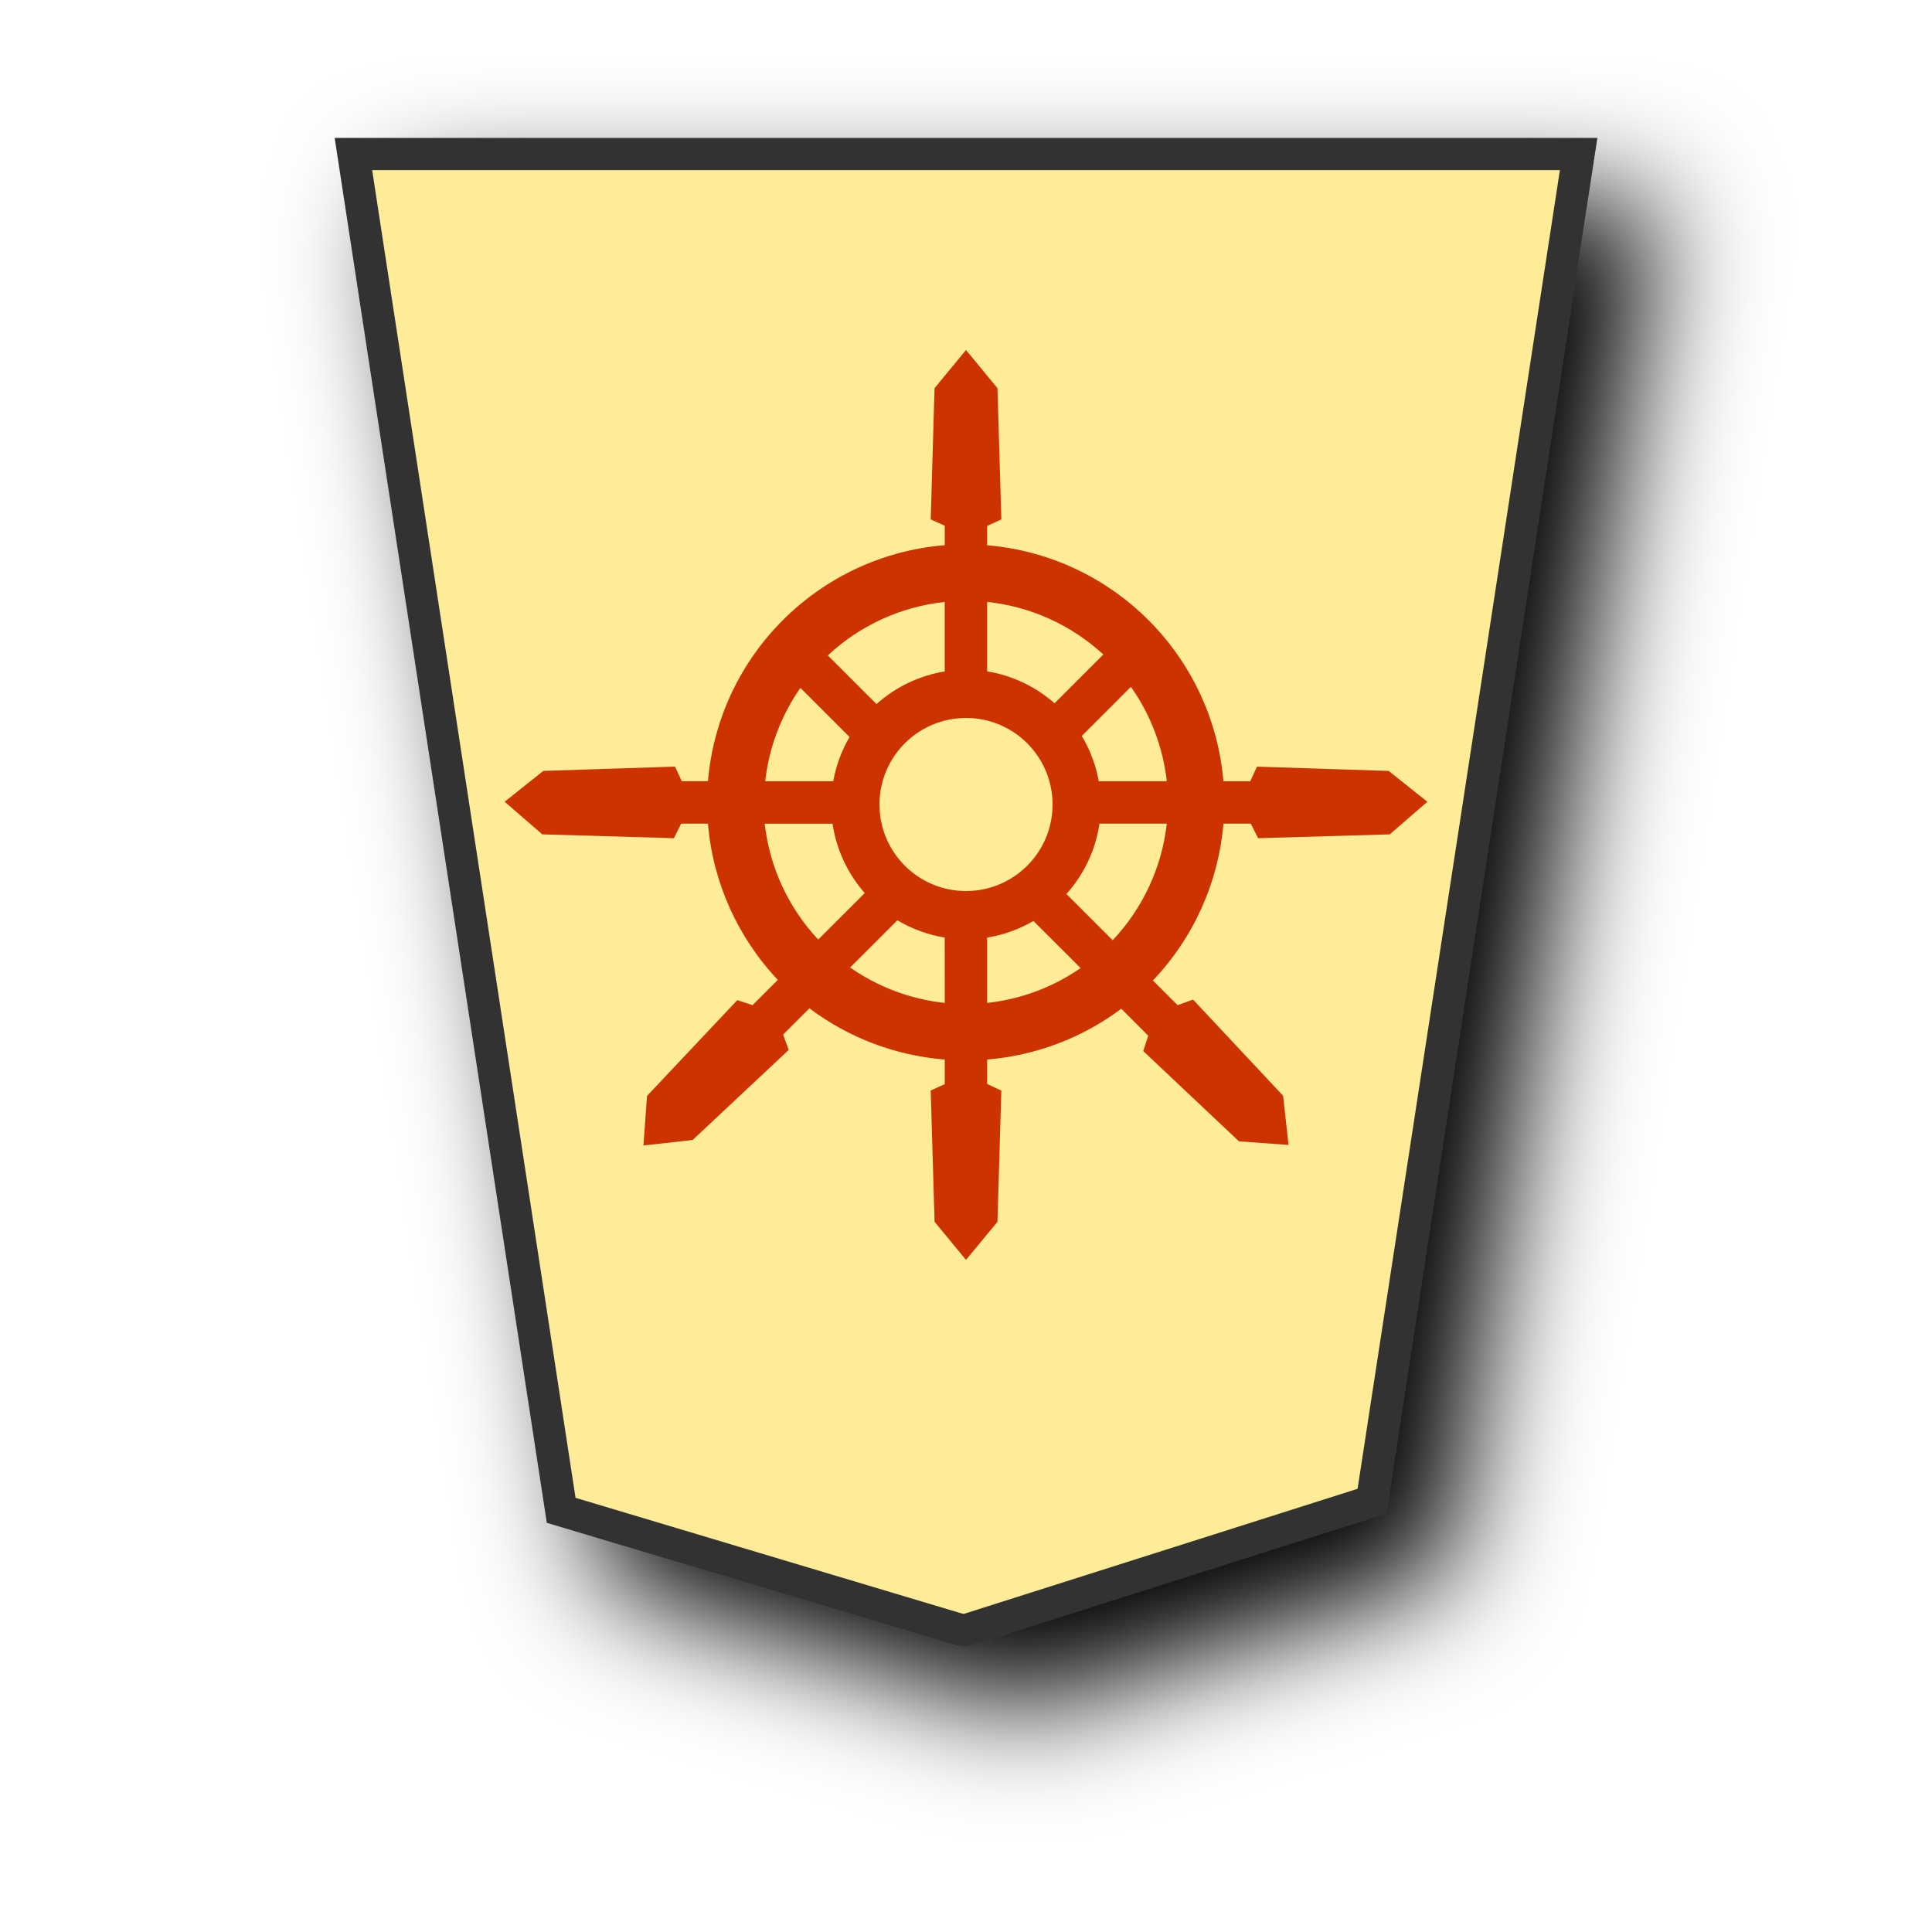
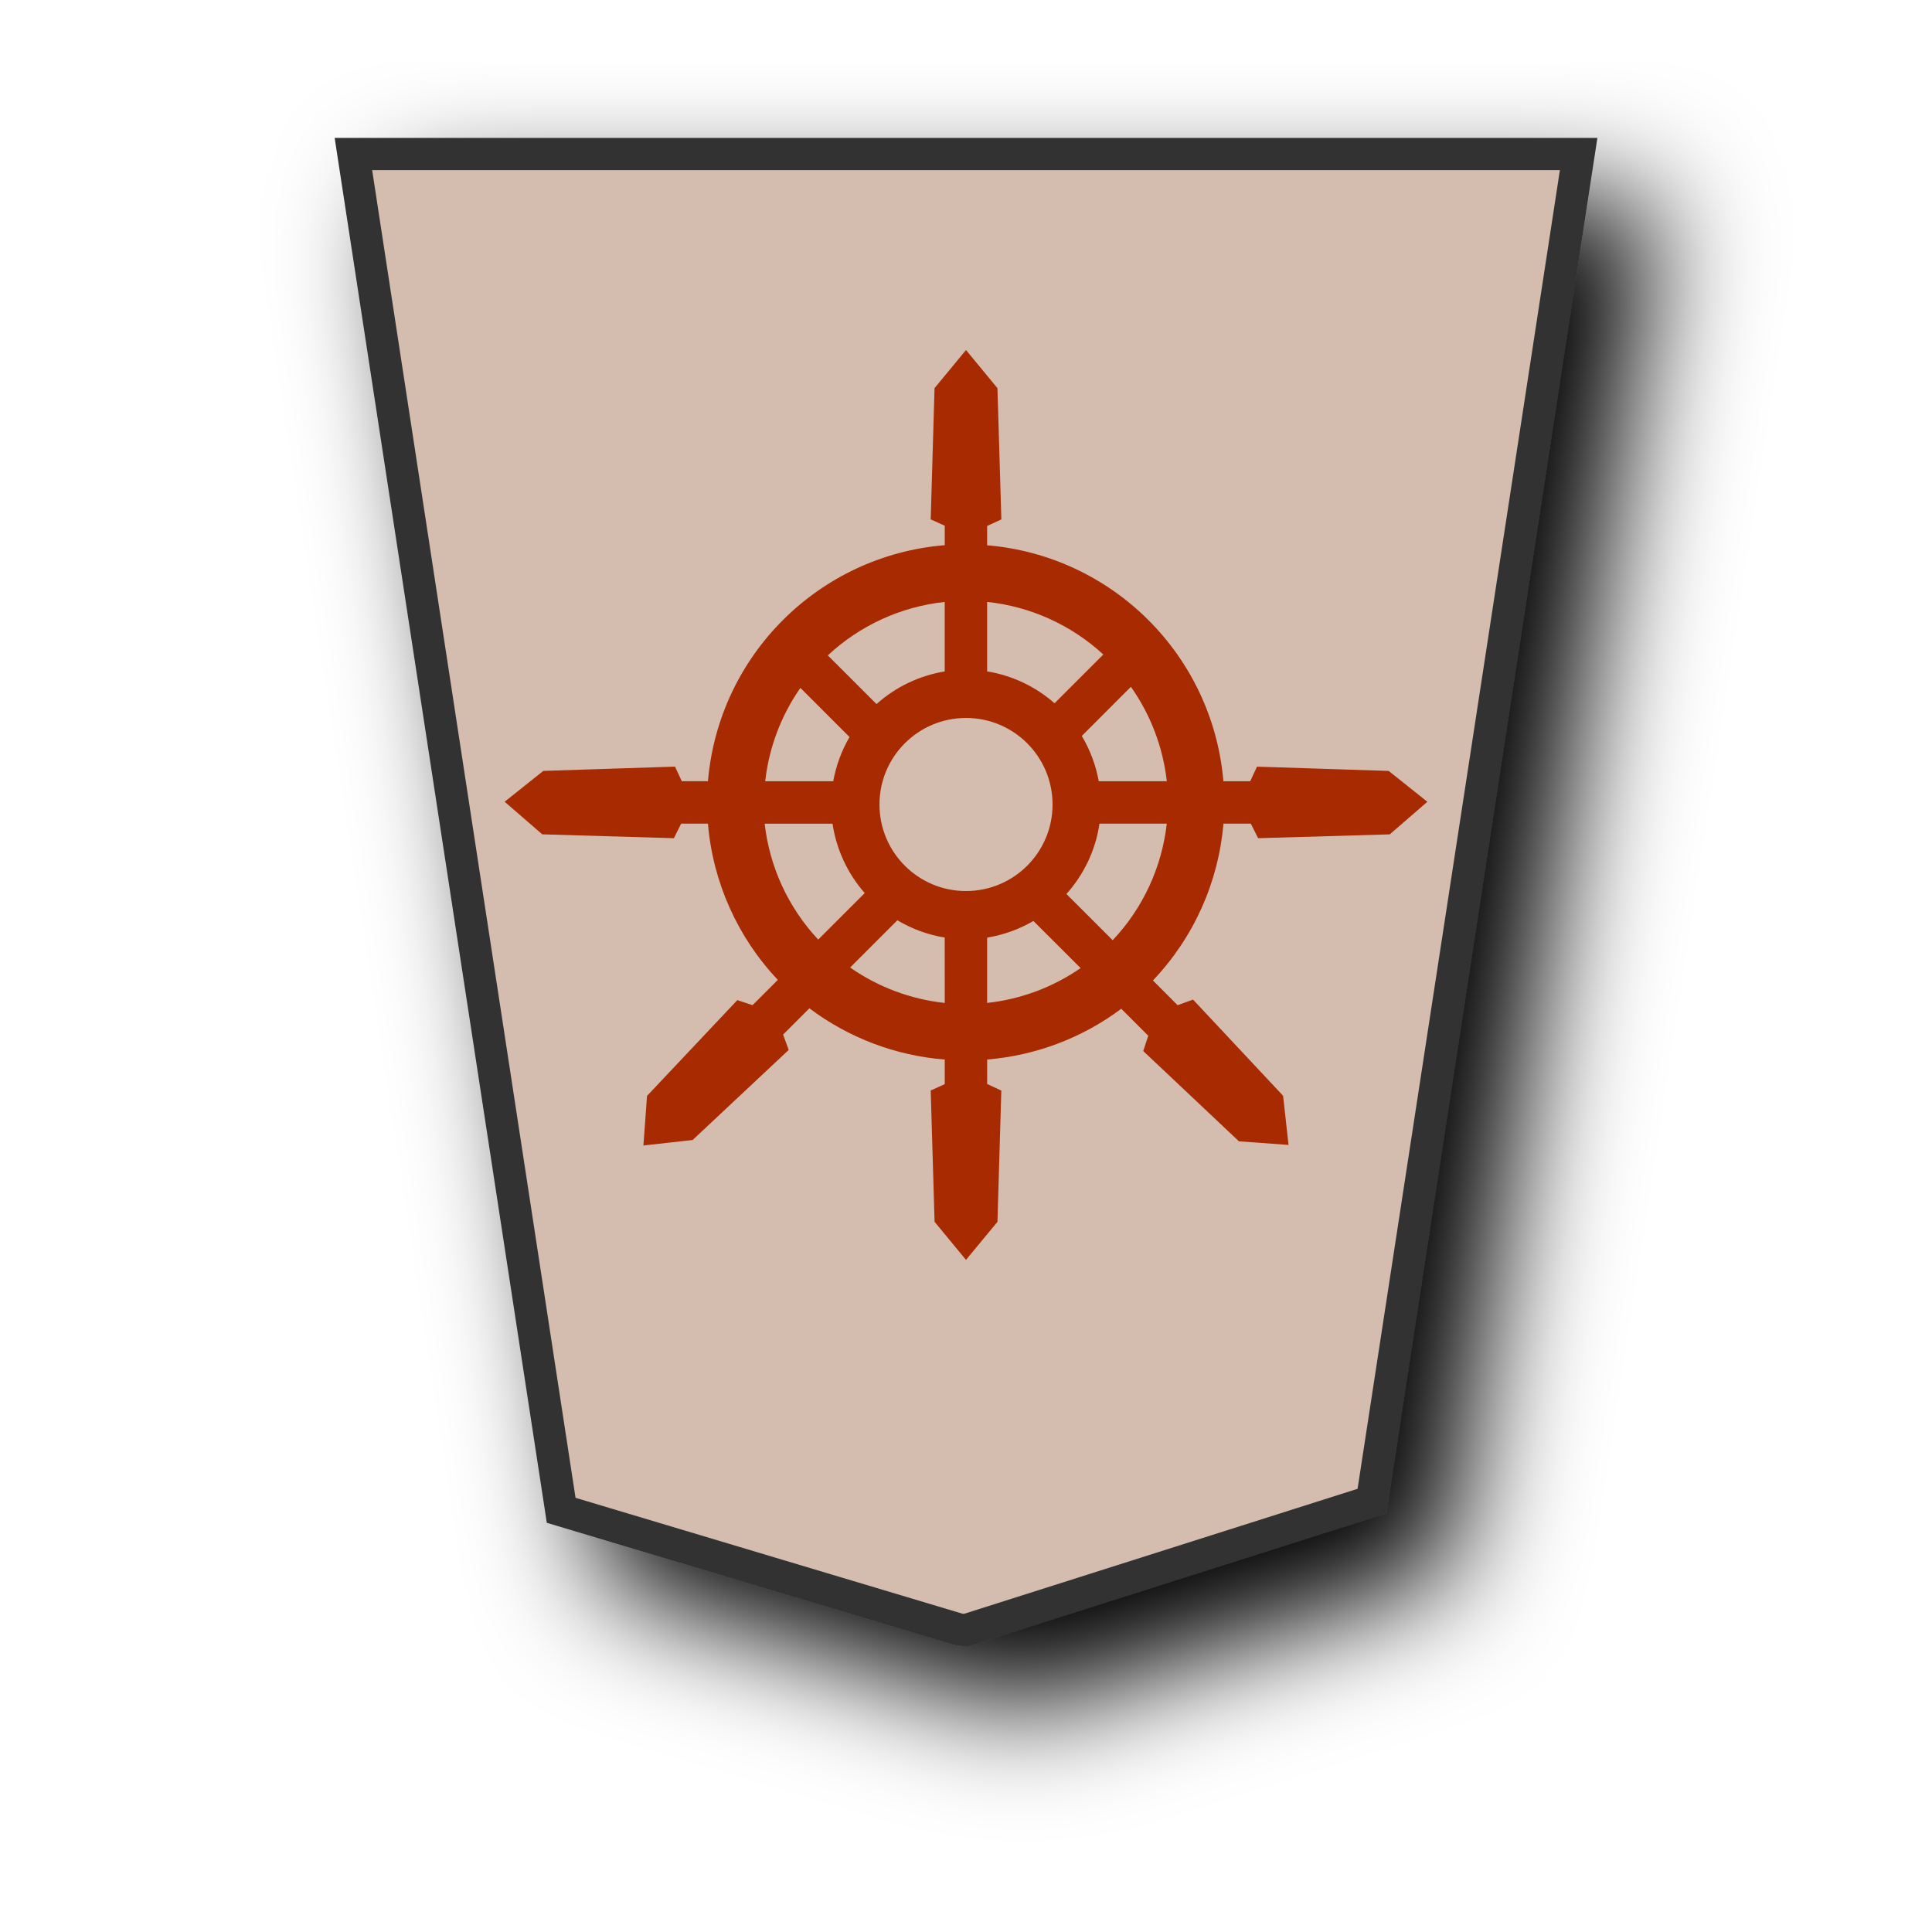
<svg xmlns="http://www.w3.org/2000/svg" viewBox="0 0 60 60">
  <defs>
    <filter id="1NY_svg__a" width="1.317" height="1.26" x="-.134" y="-.109">
      <feGaussianBlur in="SourceAlpha" result="blur" stdDeviation="2" />
      <feOffset dx="2" dy="2" result="offsetBlur" />
      <feBlend in="SourceGraphic" in2="offsetBlur" />
    </filter>
  </defs>
  <g filter="url(#1NY_svg__a)" transform="translate(-90.59 -23.212)scale(.9389)">
-     <path fill="#feec99" stroke="#333" stroke-width="1.065" d="m141.866 74.375 6.836-44.558h-40.527l6.872 44.862 13.138 3.935c.094.026.193.015.271.021z" />
+     <path fill="#d4bdae" stroke="#333" stroke-width="1.065" d="m141.866 74.375 6.836-44.558h-40.527l6.872 44.862 13.138 3.935c.094.026.193.015.271.021z" />
  </g>
-   <path fill="#c30" d="m30 39.127.111-.135.866-1.047.12-4.076-.44-.205v-.76a8.04 8.04 0 0 0 4.165-1.576l.838.838-.156.475 2.973 2.804 1.54.112-.17-1.528-2.796-2.986-.479.174-.767-.768a8.04 8.04 0 0 0 2.19-4.869h.85l.227.451 4.088-.119 1.168-1.012-1.201-.958-4.09-.133-.21.453h-.833a8.04 8.04 0 0 0-7.338-7.328v-.6l.442-.203-.121-4.076L30 10.87l-.977 1.184-.119 4.076.436.197v.604a8.04 8.04 0 0 0-7.354 7.33h-.812l-.211-.453-4.09.133-1.201.958 1.168 1.012 4.088.12.226-.452h.832a8.04 8.04 0 0 0 2.17 4.852l-.785.785-.473-.156-2.804 2.974-.112 1.54 1.528-.17 2.984-2.797-.174-.477.817-.816a8.04 8.04 0 0 0 4.203 1.591v.764l-.436.197.12 4.078zm.656-7.98v-2.028a4.2 4.2 0 0 0 1.438-.517l1.465 1.463a6.3 6.3 0 0 1-2.903 1.082m-1.316 0a6.3 6.3 0 0 1-2.938-1.1l1.467-1.467a4.2 4.2 0 0 0 1.47.537zm5.215-1.948-1.436-1.435c.537-.6.905-1.355 1.026-2.184h2.09a6.3 6.3 0 0 1-1.68 3.62m-9.145-.021a6.3 6.3 0 0 1-1.662-3.598h2.107a4.2 4.2 0 0 0 1 2.154zM30 27.672a2.687 2.687 0 0 1-2.687-2.688A2.687 2.687 0 0 1 30 22.297a2.687 2.687 0 0 1 2.688 2.687A2.687 2.687 0 0 1 30 27.672m6.236-3.41h-2.113a4.2 4.2 0 0 0-.527-1.406l1.525-1.526a6.3 6.3 0 0 1 1.115 2.932m-10.359 0h-2.113a6.3 6.3 0 0 1 1.093-2.899l1.526 1.526a4.2 4.2 0 0 0-.506 1.373m1.344-2.397-1.512-1.511a6.3 6.3 0 0 1 3.63-1.66v2.158a4.2 4.2 0 0 0-2.118 1.013m5.529-.025a4.2 4.2 0 0 0-2.094-.99v-2.157a6.3 6.3 0 0 1 3.608 1.633z" color="#000" style="-inkscape-stroke:none" />
+   <path fill="#a82a00" d="m30 39.127.111-.135.866-1.047.12-4.076-.44-.205v-.76a8.04 8.04 0 0 0 4.165-1.576l.838.838-.156.475 2.973 2.804 1.54.112-.17-1.528-2.796-2.986-.479.174-.767-.768a8.04 8.04 0 0 0 2.19-4.869h.85l.227.451 4.088-.119 1.168-1.012-1.201-.958-4.09-.133-.21.453h-.833a8.04 8.04 0 0 0-7.338-7.328v-.6l.442-.203-.121-4.076L30 10.87l-.977 1.184-.119 4.076.436.197v.604a8.04 8.04 0 0 0-7.354 7.33h-.812l-.211-.453-4.09.133-1.201.958 1.168 1.012 4.088.12.226-.452h.832a8.04 8.04 0 0 0 2.17 4.852l-.785.785-.473-.156-2.804 2.974-.112 1.54 1.528-.17 2.984-2.797-.174-.477.817-.816a8.04 8.04 0 0 0 4.203 1.591v.764l-.436.197.12 4.078zm.656-7.98v-2.028a4.2 4.2 0 0 0 1.438-.517l1.465 1.463a6.3 6.3 0 0 1-2.903 1.082m-1.316 0a6.3 6.3 0 0 1-2.938-1.1l1.467-1.467a4.2 4.2 0 0 0 1.47.537zm5.215-1.948-1.436-1.435c.537-.6.905-1.355 1.026-2.184h2.09a6.3 6.3 0 0 1-1.68 3.62m-9.145-.021a6.3 6.3 0 0 1-1.662-3.598h2.107a4.2 4.2 0 0 0 1 2.154zM30 27.672a2.687 2.687 0 0 1-2.687-2.688A2.687 2.687 0 0 1 30 22.297a2.687 2.687 0 0 1 2.688 2.687A2.687 2.687 0 0 1 30 27.672m6.236-3.41h-2.113a4.2 4.2 0 0 0-.527-1.406l1.525-1.526a6.3 6.3 0 0 1 1.115 2.932m-10.359 0h-2.113a6.3 6.3 0 0 1 1.093-2.899l1.526 1.526a4.2 4.2 0 0 0-.506 1.373m1.344-2.397-1.512-1.511a6.3 6.3 0 0 1 3.63-1.66v2.158a4.2 4.2 0 0 0-2.118 1.013m5.529-.025a4.2 4.2 0 0 0-2.094-.99v-2.157a6.3 6.3 0 0 1 3.608 1.633z" color="#000" style="-inkscape-stroke:none" />
</svg>
